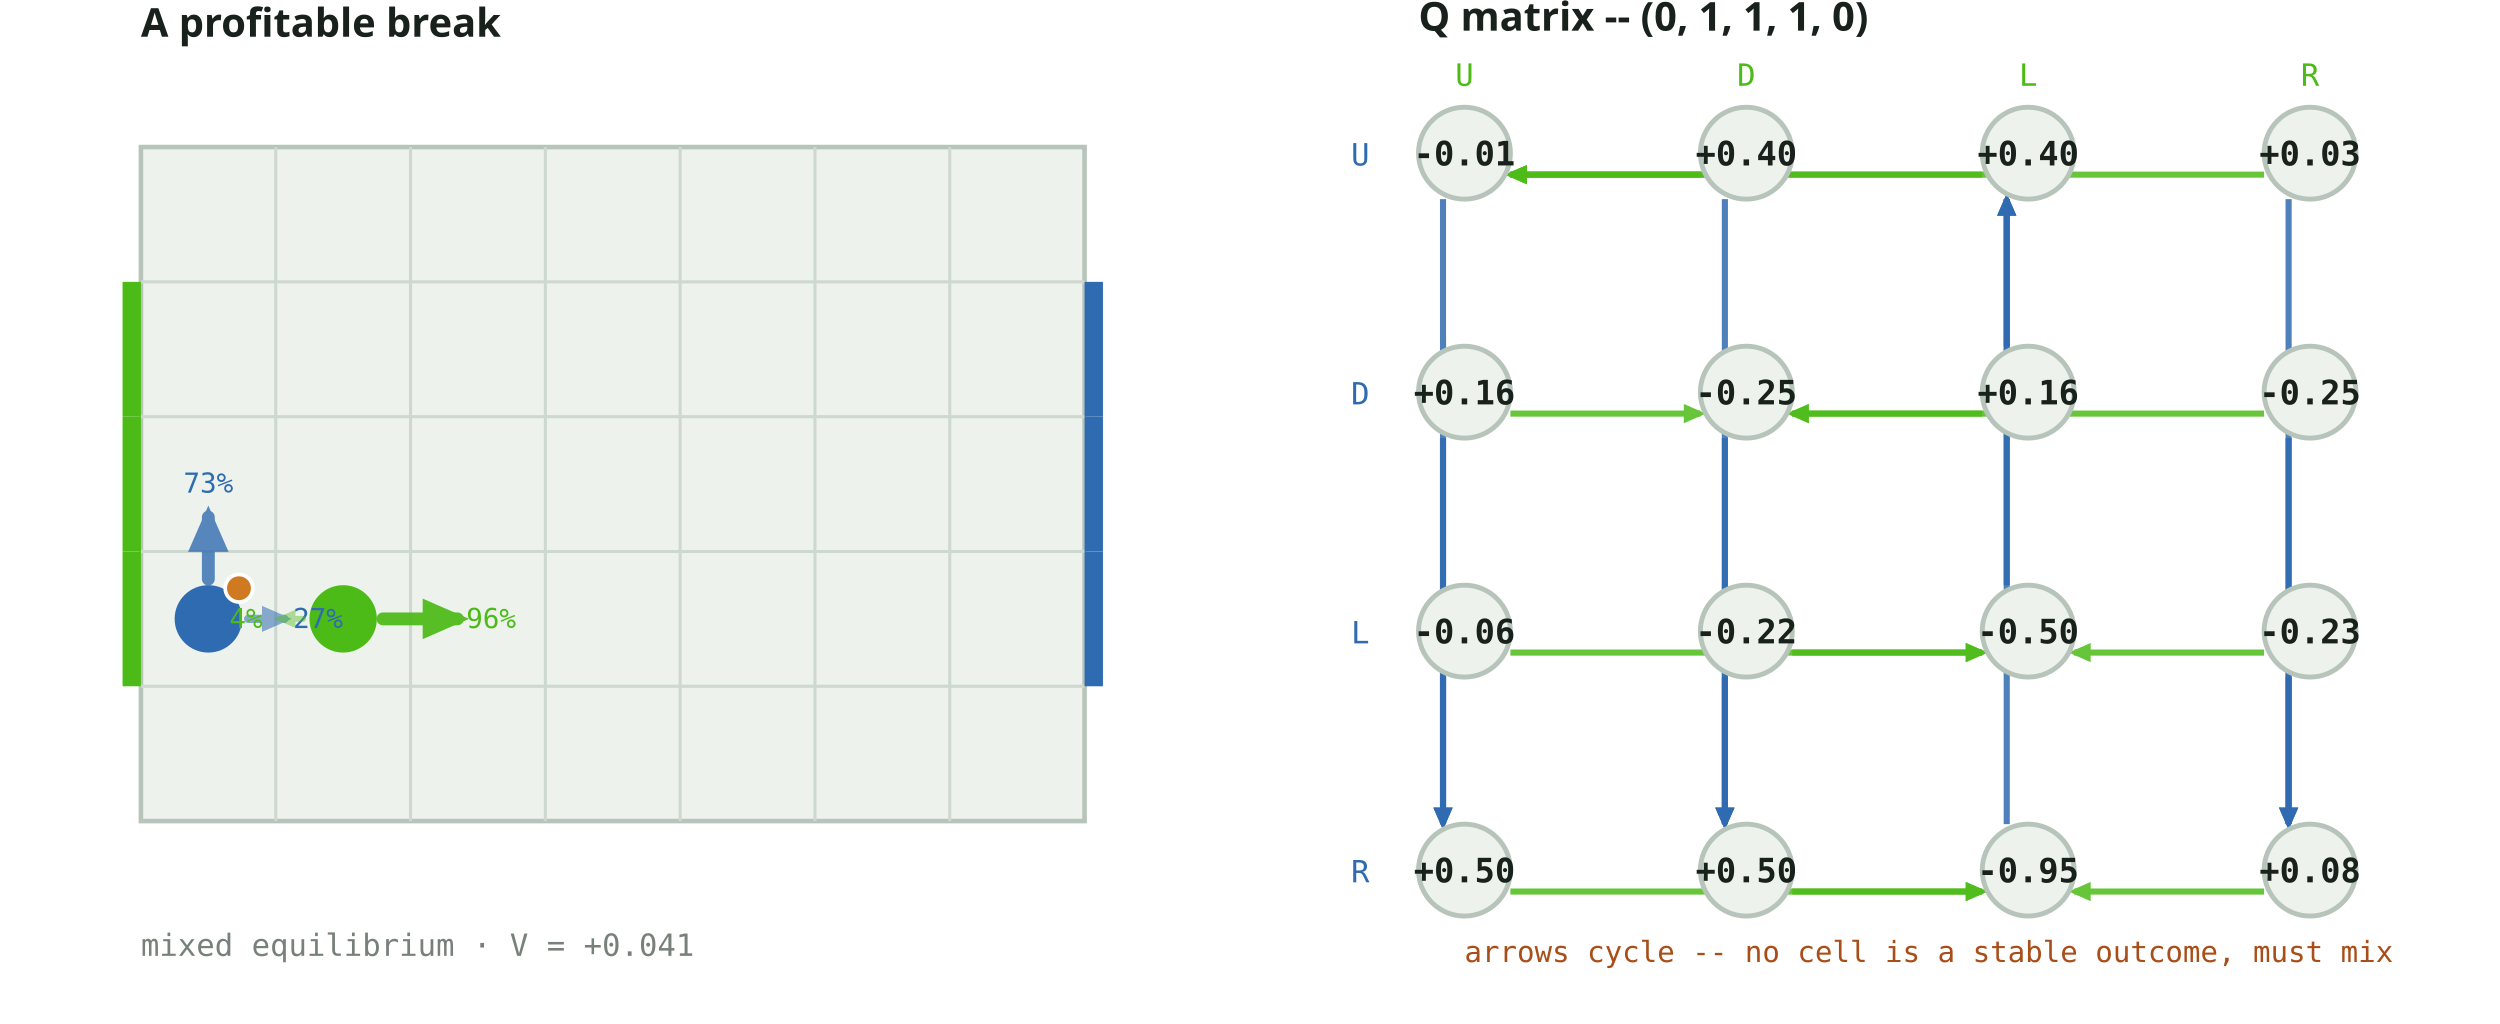
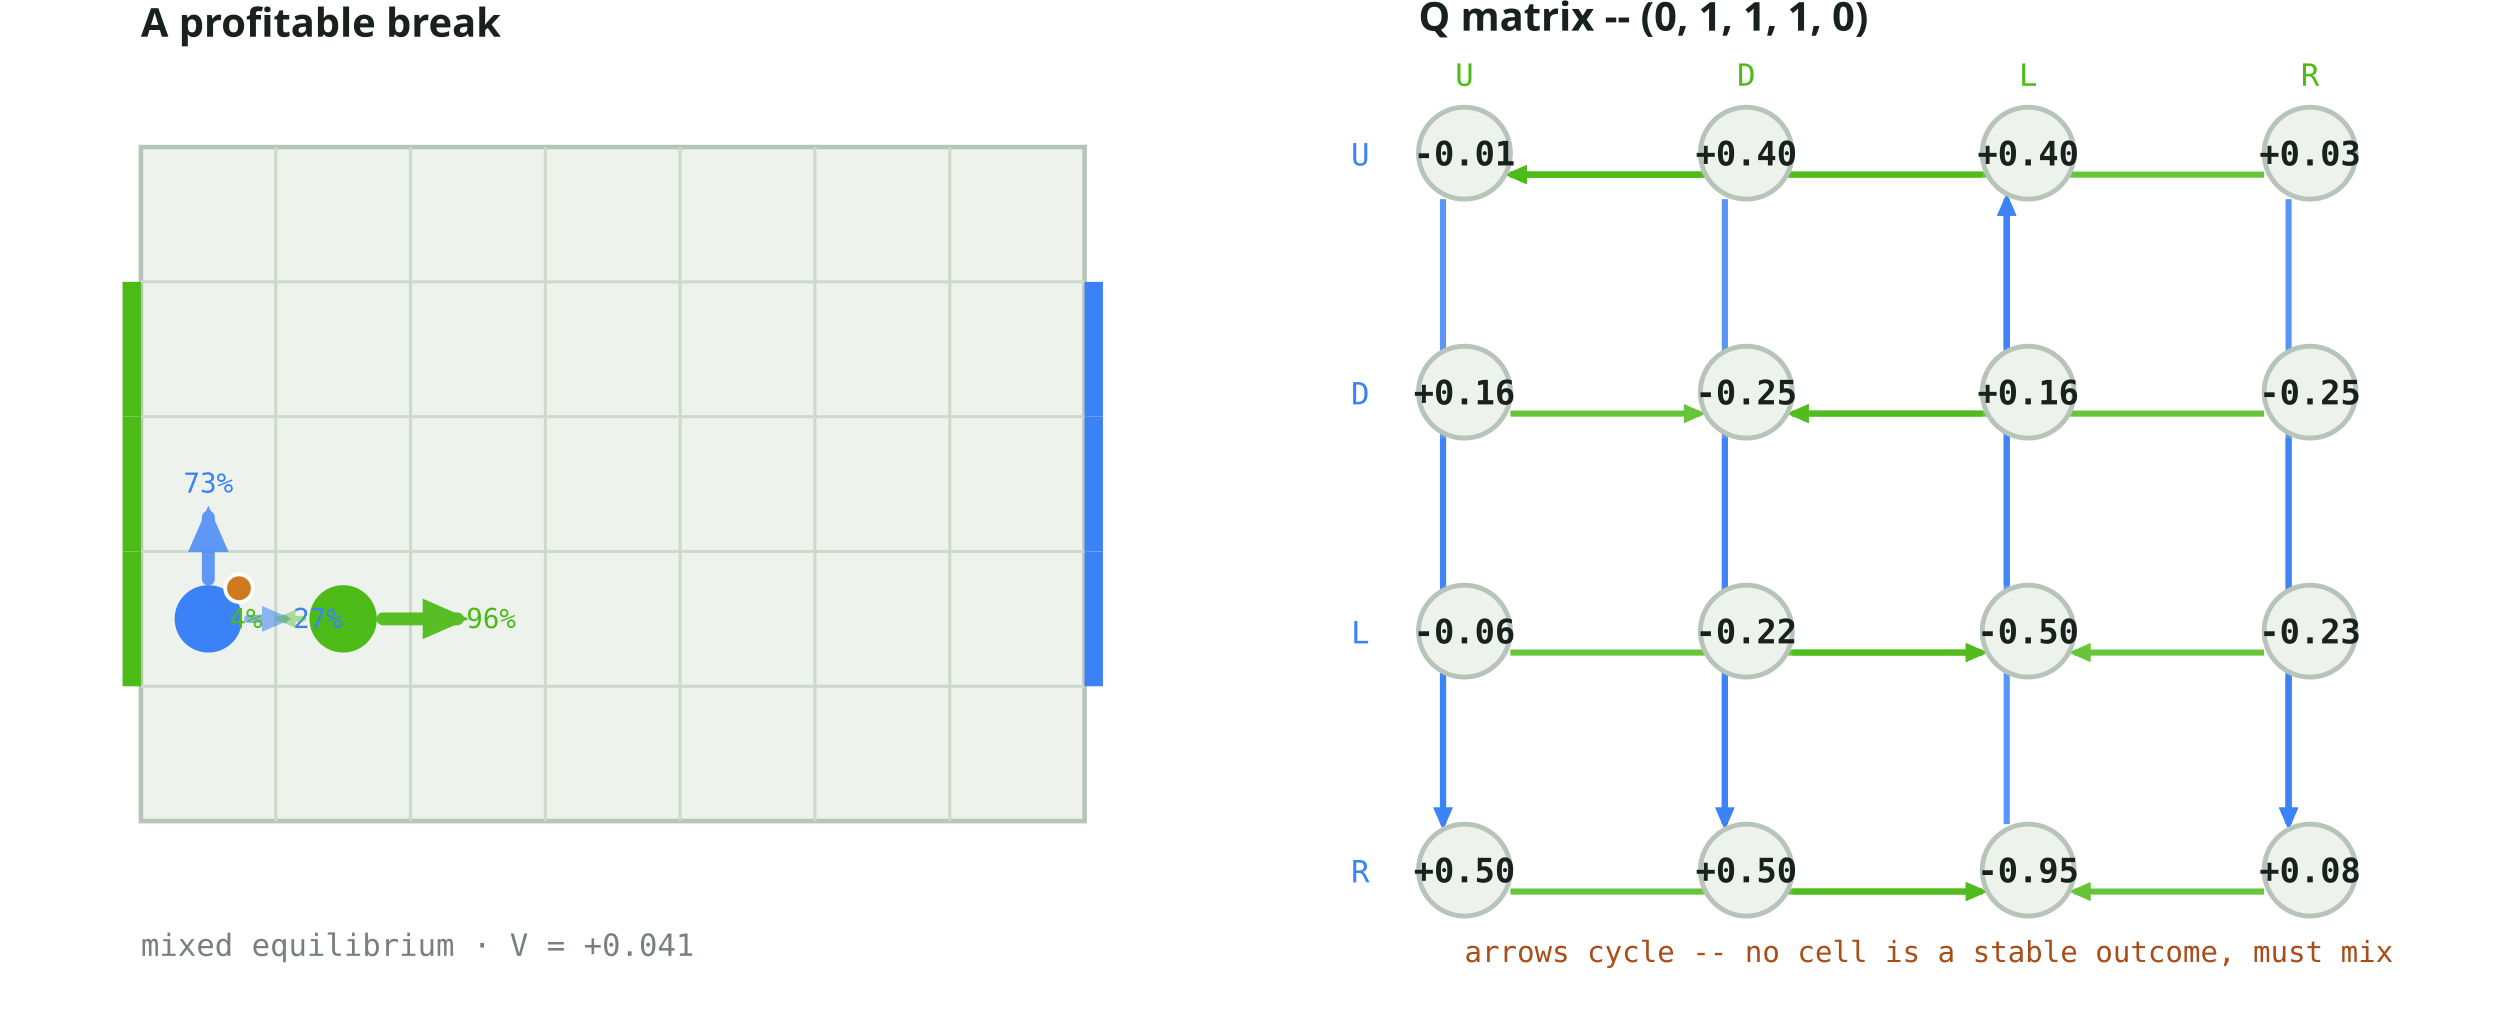
<svg xmlns="http://www.w3.org/2000/svg" viewBox="0 0 816 334" role="img" aria-label="panel">
  <g transform="translate(16.0 18.0)">
    <clipPath id="pnl0">
      <rect x="-16.0" y="-16.0" width="400.0" height="330.0" />
    </clipPath>
    <g clip-path="url(#pnl0)">
      <defs>
        <marker id="ah-2f6bb0" viewBox="0 0 8 8" refX="6" refY="4" markerWidth="3.6" markerHeight="3.6" orient="auto">
-           <path d="M0 0.5 L8 4 L0 7.5 z" fill="var(--p0, #2f6bb0)" />
+           <path d="M0 0.5 L8 4 L0 7.5 z" fill="var(--p0, #3B82F6)" />
        </marker>
        <marker id="ah-2f8a52" viewBox="0 0 8 8" refX="6" refY="4" markerWidth="3.6" markerHeight="3.6" orient="auto">
          <path d="M0 0.5 L8 4 L0 7.5 z" fill="var(--p1, #4CBB17)" />
        </marker>
      </defs>
      <rect x="30" y="30" width="308" height="220" fill="var(--tint, #eef2ec)" stroke="var(--rule-strong, #b7c4b9)" stroke-width="1.5" />
      <line x1="74" y1="30" x2="74" y2="250" stroke="var(--rule, #cdd8ce)" stroke-width="1" />
      <line x1="118" y1="30" x2="118" y2="250" stroke="var(--rule, #cdd8ce)" stroke-width="1" />
      <line x1="162" y1="30" x2="162" y2="250" stroke="var(--rule, #cdd8ce)" stroke-width="1" />
      <line x1="206" y1="30" x2="206" y2="250" stroke="var(--rule, #cdd8ce)" stroke-width="1" />
      <line x1="250" y1="30" x2="250" y2="250" stroke="var(--rule, #cdd8ce)" stroke-width="1" />
      <line x1="294" y1="30" x2="294" y2="250" stroke="var(--rule, #cdd8ce)" stroke-width="1" />
      <line x1="30" y1="74" x2="338" y2="74" stroke="var(--rule, #cdd8ce)" stroke-width="1" />
      <line x1="30" y1="118" x2="338" y2="118" stroke="var(--rule, #cdd8ce)" stroke-width="1" />
      <line x1="30" y1="162" x2="338" y2="162" stroke="var(--rule, #cdd8ce)" stroke-width="1" />
      <line x1="30" y1="206" x2="338" y2="206" stroke="var(--rule, #cdd8ce)" stroke-width="1" />
      <rect x="24" y="162" width="6" height="44" fill="var(--p1, #4CBB17)" />
-       <rect x="338" y="162" width="6" height="44" fill="var(--p0, #2f6bb0)" />
+       <rect x="338" y="162" width="6" height="44" fill="var(--p0, #3B82F6)" />
      <rect x="24" y="118" width="6" height="44" fill="var(--p1, #4CBB17)" />
-       <rect x="338" y="118" width="6" height="44" fill="var(--p0, #2f6bb0)" />
+       <rect x="338" y="118" width="6" height="44" fill="var(--p0, #3B82F6)" />
      <rect x="24" y="74" width="6" height="44" fill="var(--p1, #4CBB17)" />
-       <rect x="338" y="74" width="6" height="44" fill="var(--p0, #2f6bb0)" />
-       <circle cx="52.0" cy="184.0" r="11" fill="var(--p0, #2f6bb0)" />
+       <rect x="338" y="74" width="6" height="44" fill="var(--p0, #3B82F6)" />
+       <circle cx="52.0" cy="184.0" r="11" fill="var(--p0, #3B82F6)" />
      <circle cx="96.0" cy="184.0" r="11" fill="var(--p1, #4CBB17)" />
      <circle cx="62.0" cy="174.0" r="4.5" fill="var(--ball, #cf7a20)" stroke="var(--paper, #ffffff)" stroke-width="1.2" />
-       <line x1="52.0" y1="171.0" x2="52.0" y2="150.8" stroke="var(--p0, #2f6bb0)" stroke-width="4.2" stroke-linecap="round" opacity="0.80" marker-end="url(#ah-2f6bb0)" />
-       <text x="52.0" y="142.8" text-anchor="middle" font-family="ui-monospace,monospace" font-size="9" fill="var(--p0, #2f6bb0)">73%</text>
-       <line x1="65.0" y1="184.0" x2="76.8" y2="184.0" stroke="var(--p0, #2f6bb0)" stroke-width="2.7" stroke-linecap="round" opacity="0.55" marker-end="url(#ah-2f6bb0)" />
-       <text x="87.8" y="187.0" text-anchor="middle" font-family="ui-monospace,monospace" font-size="9" fill="var(--p0, #2f6bb0)">27%</text>
+       <line x1="52.0" y1="171.0" x2="52.0" y2="150.8" stroke="var(--p0, #3B82F6)" stroke-width="4.2" stroke-linecap="round" opacity="0.80" marker-end="url(#ah-2f6bb0)" />
+       <text x="52.0" y="142.8" text-anchor="middle" font-family="ui-monospace,monospace" font-size="9" fill="var(--p0, #3B82F6)">73%</text>
+       <line x1="65.0" y1="184.0" x2="76.8" y2="184.0" stroke="var(--p0, #3B82F6)" stroke-width="2.7" stroke-linecap="round" opacity="0.55" marker-end="url(#ah-2f6bb0)" />
+       <text x="87.8" y="187.0" text-anchor="middle" font-family="ui-monospace,monospace" font-size="9" fill="var(--p0, #3B82F6)">27%</text>
      <line x1="83.0" y1="184.0" x2="75.3" y2="184.0" stroke="var(--p1, #4CBB17)" stroke-width="1.9" stroke-linecap="round" opacity="0.42" marker-end="url(#ah-2f8a52)" />
      <text x="64.3" y="187.0" text-anchor="middle" font-family="ui-monospace,monospace" font-size="9" fill="var(--p1, #4CBB17)">4%</text>
      <line x1="109.0" y1="184.0" x2="133.3" y2="184.0" stroke="var(--p1, #4CBB17)" stroke-width="4.2" stroke-linecap="round" opacity="0.93" marker-end="url(#ah-2f8a52)" />
      <text x="144.3" y="187.0" text-anchor="middle" font-family="ui-monospace,monospace" font-size="9" fill="var(--p1, #4CBB17)">96%</text>
      <text x="30" y="294" font-family="ui-monospace,monospace" font-size="10" fill="var(--ink-faint, #77817a)">mixed equilibrium · V = +0.041</text>
      <text x="30" y="-6" font-family="Barlow Semi Condensed,sans-serif" font-weight="600" font-size="13" fill="var(--ink, #19211c)">A profitable break</text>
    </g>
  </g>
  <g transform="translate(432.0 16.0)">
    <clipPath id="pnl1">
      <rect x="-16.0" y="-16.0" width="400.0" height="334.0" />
    </clipPath>
    <g clip-path="url(#pnl1)">
      <text x="31" y="-6" font-family="Barlow Semi Condensed,sans-serif" font-weight="600" font-size="13" fill="var(--ink, #19211c)">Q matrix -- (0, 1, 1, 1, 0)</text>
      <defs>
        <marker id="ah-2f6bb0" viewBox="0 0 8 8" refX="6" refY="4" markerWidth="3.6" markerHeight="3.6" orient="auto">
-           <path d="M0 0.5 L8 4 L0 7.5 z" fill="var(--p0, #2f6bb0)" />
+           <path d="M0 0.5 L8 4 L0 7.5 z" fill="var(--p0, #3B82F6)" />
        </marker>
        <marker id="ah-2f8a52" viewBox="0 0 8 8" refX="6" refY="4" markerWidth="3.6" markerHeight="3.6" orient="auto">
          <path d="M0 0.5 L8 4 L0 7.5 z" fill="var(--p1, #4CBB17)" />
        </marker>
      </defs>
      <text x="46" y="12" text-anchor="middle" font-family="ui-monospace,monospace" font-size="10" fill="var(--p1, #4CBB17)">U</text>
      <text x="138" y="12" text-anchor="middle" font-family="ui-monospace,monospace" font-size="10" fill="var(--p1, #4CBB17)">D</text>
      <text x="230" y="12" text-anchor="middle" font-family="ui-monospace,monospace" font-size="10" fill="var(--p1, #4CBB17)">L</text>
      <text x="322" y="12" text-anchor="middle" font-family="ui-monospace,monospace" font-size="10" fill="var(--p1, #4CBB17)">R</text>
-       <text x="12" y="38" text-anchor="middle" font-family="ui-monospace,monospace" font-size="10" fill="var(--p0, #2f6bb0)">U</text>
-       <text x="12" y="116" text-anchor="middle" font-family="ui-monospace,monospace" font-size="10" fill="var(--p0, #2f6bb0)">D</text>
-       <text x="12" y="194" text-anchor="middle" font-family="ui-monospace,monospace" font-size="10" fill="var(--p0, #2f6bb0)">L</text>
-       <text x="12" y="272" text-anchor="middle" font-family="ui-monospace,monospace" font-size="10" fill="var(--p0, #2f6bb0)">R</text>
-       <line x1="39.0" y1="49.0" x2="39.0" y2="253.0" stroke="var(--p0, #2f6bb0)" stroke-width="2" marker-end="url(#ah-2f6bb0)" opacity=".85" />
-       <line x1="39.0" y1="127.0" x2="39.0" y2="253.0" stroke="var(--p0, #2f6bb0)" stroke-width="2" marker-end="url(#ah-2f6bb0)" opacity=".85" />
-       <line x1="39.0" y1="205.0" x2="39.0" y2="253.0" stroke="var(--p0, #2f6bb0)" stroke-width="2" marker-end="url(#ah-2f6bb0)" opacity=".85" />
-       <line x1="131.0" y1="49.0" x2="131.0" y2="253.0" stroke="var(--p0, #2f6bb0)" stroke-width="2" marker-end="url(#ah-2f6bb0)" opacity=".85" />
-       <line x1="131.0" y1="127.0" x2="131.0" y2="253.0" stroke="var(--p0, #2f6bb0)" stroke-width="2" marker-end="url(#ah-2f6bb0)" opacity=".85" />
-       <line x1="131.0" y1="205.0" x2="131.0" y2="253.0" stroke="var(--p0, #2f6bb0)" stroke-width="2" marker-end="url(#ah-2f6bb0)" opacity=".85" />
-       <line x1="223.0" y1="97.0" x2="223.0" y2="49.0" stroke="var(--p0, #2f6bb0)" stroke-width="2" marker-end="url(#ah-2f6bb0)" opacity=".85" />
-       <line x1="223.0" y1="175.0" x2="223.0" y2="49.0" stroke="var(--p0, #2f6bb0)" stroke-width="2" marker-end="url(#ah-2f6bb0)" opacity=".85" />
-       <line x1="223.0" y1="253.0" x2="223.0" y2="49.0" stroke="var(--p0, #2f6bb0)" stroke-width="2" marker-end="url(#ah-2f6bb0)" opacity=".85" />
-       <line x1="315.0" y1="49.0" x2="315.0" y2="253.0" stroke="var(--p0, #2f6bb0)" stroke-width="2" marker-end="url(#ah-2f6bb0)" opacity=".85" />
-       <line x1="315.0" y1="127.0" x2="315.0" y2="253.0" stroke="var(--p0, #2f6bb0)" stroke-width="2" marker-end="url(#ah-2f6bb0)" opacity=".85" />
-       <line x1="315.0" y1="205.0" x2="315.0" y2="253.0" stroke="var(--p0, #2f6bb0)" stroke-width="2" marker-end="url(#ah-2f6bb0)" opacity=".85" />
+       <text x="12" y="38" text-anchor="middle" font-family="ui-monospace,monospace" font-size="10" fill="var(--p0, #3B82F6)">U</text>
+       <text x="12" y="116" text-anchor="middle" font-family="ui-monospace,monospace" font-size="10" fill="var(--p0, #3B82F6)">D</text>
+       <text x="12" y="194" text-anchor="middle" font-family="ui-monospace,monospace" font-size="10" fill="var(--p0, #3B82F6)">L</text>
+       <text x="12" y="272" text-anchor="middle" font-family="ui-monospace,monospace" font-size="10" fill="var(--p0, #3B82F6)">R</text>
+       <line x1="39.0" y1="49.0" x2="39.0" y2="253.0" stroke="var(--p0, #3B82F6)" stroke-width="2" marker-end="url(#ah-2f6bb0)" opacity=".85" />
+       <line x1="39.0" y1="127.0" x2="39.0" y2="253.0" stroke="var(--p0, #3B82F6)" stroke-width="2" marker-end="url(#ah-2f6bb0)" opacity=".85" />
+       <line x1="39.0" y1="205.0" x2="39.0" y2="253.0" stroke="var(--p0, #3B82F6)" stroke-width="2" marker-end="url(#ah-2f6bb0)" opacity=".85" />
+       <line x1="131.0" y1="49.0" x2="131.0" y2="253.0" stroke="var(--p0, #3B82F6)" stroke-width="2" marker-end="url(#ah-2f6bb0)" opacity=".85" />
+       <line x1="131.0" y1="127.0" x2="131.0" y2="253.0" stroke="var(--p0, #3B82F6)" stroke-width="2" marker-end="url(#ah-2f6bb0)" opacity=".85" />
+       <line x1="131.0" y1="205.0" x2="131.0" y2="253.0" stroke="var(--p0, #3B82F6)" stroke-width="2" marker-end="url(#ah-2f6bb0)" opacity=".85" />
+       <line x1="223.0" y1="97.0" x2="223.0" y2="49.0" stroke="var(--p0, #3B82F6)" stroke-width="2" marker-end="url(#ah-2f6bb0)" opacity=".85" />
+       <line x1="223.0" y1="175.0" x2="223.0" y2="49.0" stroke="var(--p0, #3B82F6)" stroke-width="2" marker-end="url(#ah-2f6bb0)" opacity=".85" />
+       <line x1="223.0" y1="253.0" x2="223.0" y2="49.0" stroke="var(--p0, #3B82F6)" stroke-width="2" marker-end="url(#ah-2f6bb0)" opacity=".85" />
+       <line x1="315.0" y1="49.0" x2="315.0" y2="253.0" stroke="var(--p0, #3B82F6)" stroke-width="2" marker-end="url(#ah-2f6bb0)" opacity=".85" />
+       <line x1="315.0" y1="127.0" x2="315.0" y2="253.0" stroke="var(--p0, #3B82F6)" stroke-width="2" marker-end="url(#ah-2f6bb0)" opacity=".85" />
+       <line x1="315.0" y1="205.0" x2="315.0" y2="253.0" stroke="var(--p0, #3B82F6)" stroke-width="2" marker-end="url(#ah-2f6bb0)" opacity=".85" />
      <line x1="123.0" y1="41.0" x2="61.0" y2="41.0" stroke="var(--p1, #4CBB17)" stroke-width="2" marker-end="url(#ah-2f8a52)" opacity=".85" />
      <line x1="215.0" y1="41.0" x2="61.0" y2="41.0" stroke="var(--p1, #4CBB17)" stroke-width="2" marker-end="url(#ah-2f8a52)" opacity=".85" />
      <line x1="307.0" y1="41.0" x2="61.0" y2="41.0" stroke="var(--p1, #4CBB17)" stroke-width="2" marker-end="url(#ah-2f8a52)" opacity=".85" />
      <line x1="61.0" y1="119.0" x2="123.0" y2="119.0" stroke="var(--p1, #4CBB17)" stroke-width="2" marker-end="url(#ah-2f8a52)" opacity=".85" />
      <line x1="215.0" y1="119.0" x2="153.0" y2="119.0" stroke="var(--p1, #4CBB17)" stroke-width="2" marker-end="url(#ah-2f8a52)" opacity=".85" />
      <line x1="307.0" y1="119.0" x2="153.0" y2="119.0" stroke="var(--p1, #4CBB17)" stroke-width="2" marker-end="url(#ah-2f8a52)" opacity=".85" />
      <line x1="61.0" y1="197.0" x2="215.0" y2="197.0" stroke="var(--p1, #4CBB17)" stroke-width="2" marker-end="url(#ah-2f8a52)" opacity=".85" />
      <line x1="153.0" y1="197.0" x2="215.0" y2="197.0" stroke="var(--p1, #4CBB17)" stroke-width="2" marker-end="url(#ah-2f8a52)" opacity=".85" />
      <line x1="307.0" y1="197.0" x2="245.0" y2="197.0" stroke="var(--p1, #4CBB17)" stroke-width="2" marker-end="url(#ah-2f8a52)" opacity=".85" />
      <line x1="61.0" y1="275.0" x2="215.0" y2="275.0" stroke="var(--p1, #4CBB17)" stroke-width="2" marker-end="url(#ah-2f8a52)" opacity=".85" />
      <line x1="153.0" y1="275.0" x2="215.0" y2="275.0" stroke="var(--p1, #4CBB17)" stroke-width="2" marker-end="url(#ah-2f8a52)" opacity=".85" />
      <line x1="307.0" y1="275.0" x2="245.0" y2="275.0" stroke="var(--p1, #4CBB17)" stroke-width="2" marker-end="url(#ah-2f8a52)" opacity=".85" />
      <circle cx="46.0" cy="34.0" r="15" fill="var(--tint, #eef2ec)" stroke="var(--rule-strong, #b7c4b9)" stroke-width="1.6" />
      <text x="46.0" y="38.0" text-anchor="middle" font-family="ui-monospace,monospace" font-weight="600" font-size="11" fill="var(--ink, #19211c)">-0.01</text>
      <circle cx="138.0" cy="34.0" r="15" fill="var(--tint, #eef2ec)" stroke="var(--rule-strong, #b7c4b9)" stroke-width="1.6" />
      <text x="138.0" y="38.0" text-anchor="middle" font-family="ui-monospace,monospace" font-weight="600" font-size="11" fill="var(--ink, #19211c)">+0.40</text>
      <circle cx="230.0" cy="34.0" r="15" fill="var(--tint, #eef2ec)" stroke="var(--rule-strong, #b7c4b9)" stroke-width="1.6" />
      <text x="230.0" y="38.0" text-anchor="middle" font-family="ui-monospace,monospace" font-weight="600" font-size="11" fill="var(--ink, #19211c)">+0.40</text>
      <circle cx="322.0" cy="34.0" r="15" fill="var(--tint, #eef2ec)" stroke="var(--rule-strong, #b7c4b9)" stroke-width="1.6" />
      <text x="322.0" y="38.0" text-anchor="middle" font-family="ui-monospace,monospace" font-weight="600" font-size="11" fill="var(--ink, #19211c)">+0.03</text>
      <circle cx="46.0" cy="112.0" r="15" fill="var(--tint, #eef2ec)" stroke="var(--rule-strong, #b7c4b9)" stroke-width="1.6" />
      <text x="46.0" y="116.0" text-anchor="middle" font-family="ui-monospace,monospace" font-weight="600" font-size="11" fill="var(--ink, #19211c)">+0.16</text>
      <circle cx="138.0" cy="112.0" r="15" fill="var(--tint, #eef2ec)" stroke="var(--rule-strong, #b7c4b9)" stroke-width="1.6" />
      <text x="138.0" y="116.0" text-anchor="middle" font-family="ui-monospace,monospace" font-weight="600" font-size="11" fill="var(--ink, #19211c)">-0.25</text>
      <circle cx="230.0" cy="112.0" r="15" fill="var(--tint, #eef2ec)" stroke="var(--rule-strong, #b7c4b9)" stroke-width="1.6" />
      <text x="230.0" y="116.0" text-anchor="middle" font-family="ui-monospace,monospace" font-weight="600" font-size="11" fill="var(--ink, #19211c)">+0.16</text>
      <circle cx="322.0" cy="112.0" r="15" fill="var(--tint, #eef2ec)" stroke="var(--rule-strong, #b7c4b9)" stroke-width="1.6" />
      <text x="322.0" y="116.0" text-anchor="middle" font-family="ui-monospace,monospace" font-weight="600" font-size="11" fill="var(--ink, #19211c)">-0.25</text>
      <circle cx="46.0" cy="190.0" r="15" fill="var(--tint, #eef2ec)" stroke="var(--rule-strong, #b7c4b9)" stroke-width="1.6" />
      <text x="46.0" y="194.0" text-anchor="middle" font-family="ui-monospace,monospace" font-weight="600" font-size="11" fill="var(--ink, #19211c)">-0.06</text>
      <circle cx="138.0" cy="190.0" r="15" fill="var(--tint, #eef2ec)" stroke="var(--rule-strong, #b7c4b9)" stroke-width="1.6" />
      <text x="138.0" y="194.0" text-anchor="middle" font-family="ui-monospace,monospace" font-weight="600" font-size="11" fill="var(--ink, #19211c)">-0.22</text>
      <circle cx="230.0" cy="190.0" r="15" fill="var(--tint, #eef2ec)" stroke="var(--rule-strong, #b7c4b9)" stroke-width="1.6" />
      <text x="230.0" y="194.0" text-anchor="middle" font-family="ui-monospace,monospace" font-weight="600" font-size="11" fill="var(--ink, #19211c)">-0.50</text>
      <circle cx="322.0" cy="190.0" r="15" fill="var(--tint, #eef2ec)" stroke="var(--rule-strong, #b7c4b9)" stroke-width="1.6" />
      <text x="322.0" y="194.0" text-anchor="middle" font-family="ui-monospace,monospace" font-weight="600" font-size="11" fill="var(--ink, #19211c)">-0.23</text>
      <circle cx="46.0" cy="268.0" r="15" fill="var(--tint, #eef2ec)" stroke="var(--rule-strong, #b7c4b9)" stroke-width="1.6" />
      <text x="46.0" y="272.0" text-anchor="middle" font-family="ui-monospace,monospace" font-weight="600" font-size="11" fill="var(--ink, #19211c)">+0.50</text>
      <circle cx="138.0" cy="268.0" r="15" fill="var(--tint, #eef2ec)" stroke="var(--rule-strong, #b7c4b9)" stroke-width="1.6" />
      <text x="138.0" y="272.0" text-anchor="middle" font-family="ui-monospace,monospace" font-weight="600" font-size="11" fill="var(--ink, #19211c)">+0.50</text>
      <circle cx="230.0" cy="268.0" r="15" fill="var(--tint, #eef2ec)" stroke="var(--rule-strong, #b7c4b9)" stroke-width="1.6" />
      <text x="230.0" y="272.0" text-anchor="middle" font-family="ui-monospace,monospace" font-weight="600" font-size="11" fill="var(--ink, #19211c)">-0.95</text>
      <circle cx="322.0" cy="268.0" r="15" fill="var(--tint, #eef2ec)" stroke="var(--rule-strong, #b7c4b9)" stroke-width="1.6" />
      <text x="322.0" y="272.0" text-anchor="middle" font-family="ui-monospace,monospace" font-weight="600" font-size="11" fill="var(--ink, #19211c)">+0.08</text>
      <text x="46" y="298" font-family="ui-monospace,monospace" font-size="9.5" fill="#a94e18">arrows cycle -- no cell is a stable outcome, must mix</text>
    </g>
  </g>
</svg>
